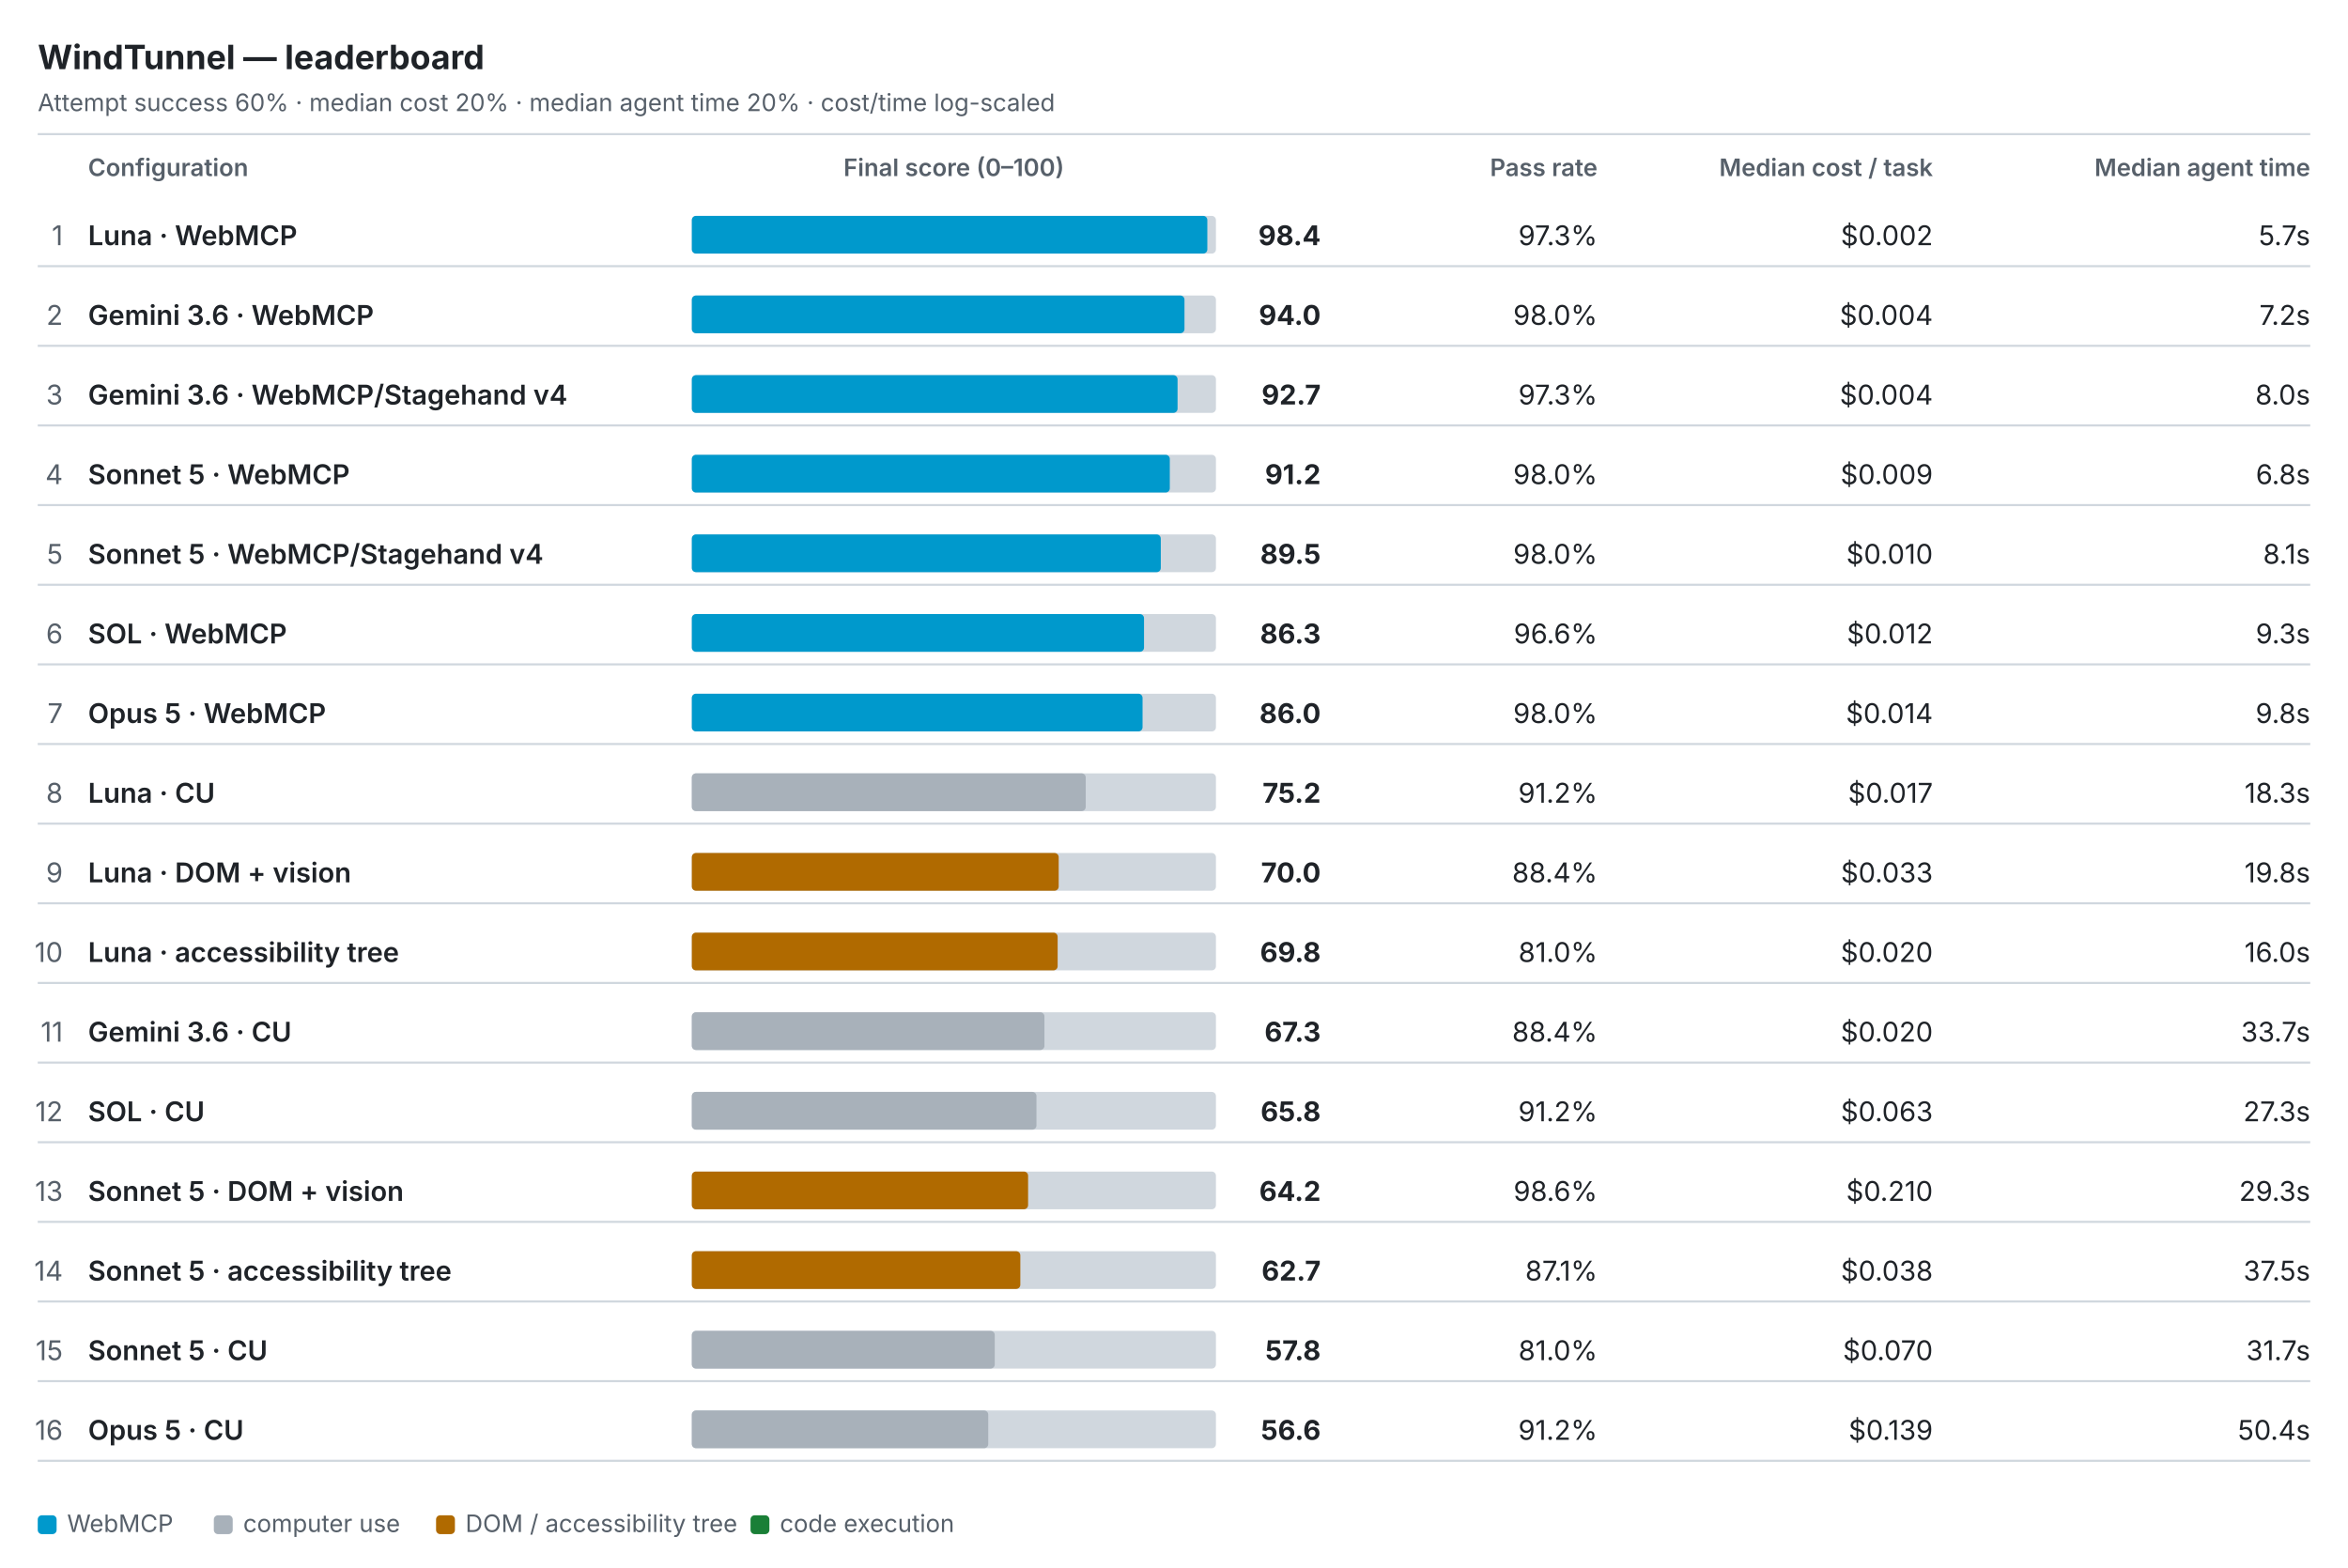
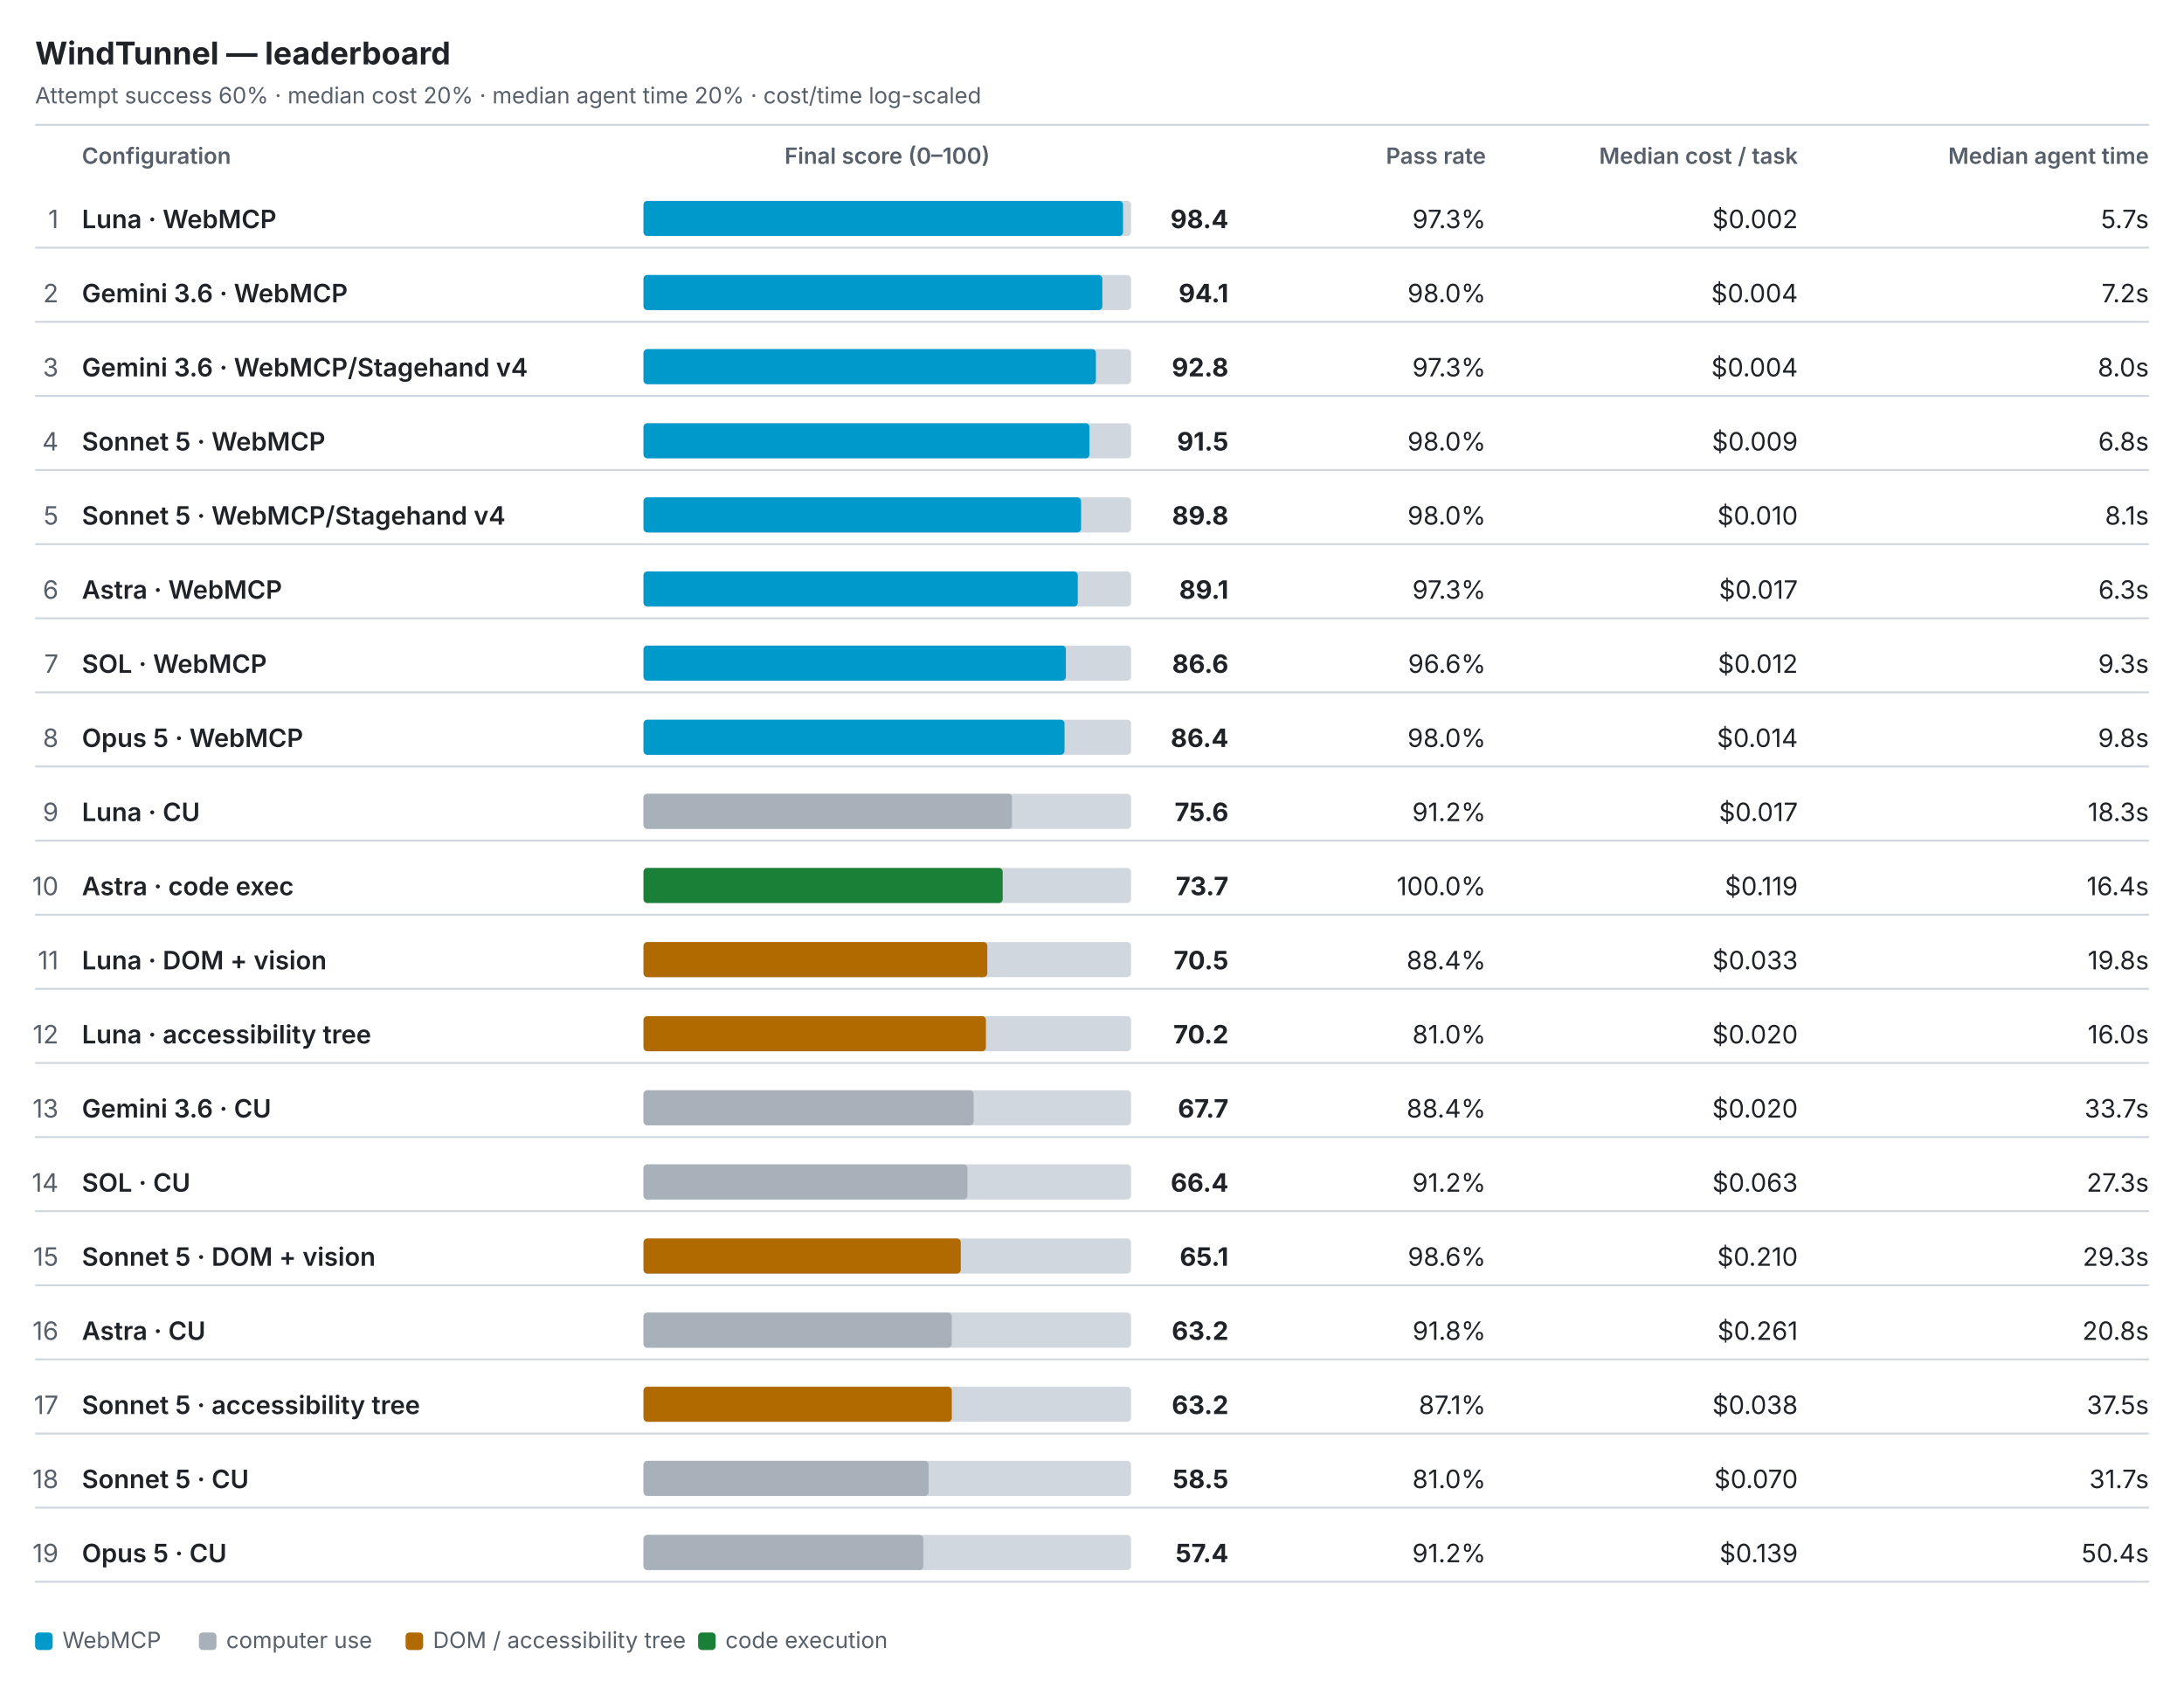
- <svg xmlns="http://www.w3.org/2000/svg" viewBox="0 0 1120 748" width="1120" height="748" font-family="system-ui,-apple-system,sans-serif" font-size="13">
+ <svg xmlns="http://www.w3.org/2000/svg" viewBox="0 0 1120 862" width="1120" height="862" font-family="system-ui,-apple-system,sans-serif" font-size="13">
  <text x="18" y="33" font-size="16" font-weight="650" fill="#1f2328">WindTunnel — leaderboard</text>
  <text x="18" y="53" font-size="11.5" fill="#57606a">Attempt success 60% · median cost 20% · median agent time 20% · cost/time log-scaled</text>
  <line x1="18" y1="64" x2="1102" y2="64" stroke="#d0d7de" stroke-width="1" />
  <text x="42" y="84" font-size="11.5" font-weight="600" fill="#57606a">Configuration</text>
  <text x="455" y="84" text-anchor="middle" font-size="11.5" font-weight="600" fill="#57606a">Final score (0–100)</text>
  <text x="762" y="84" text-anchor="end" font-size="11.5" font-weight="600" fill="#57606a">Pass rate</text>
  <text x="922" y="84" text-anchor="end" font-size="11.5" font-weight="600" fill="#57606a">Median cost / task</text>
  <text x="1102" y="84" text-anchor="end" font-size="11.5" font-weight="600" fill="#57606a">Median agent time</text>
  <line x1="18" y1="127" x2="1102" y2="127" stroke="#d0d7de" stroke-width="1" />
  <text x="30" y="117" text-anchor="end" fill="#57606a">1</text>
  <text x="42" y="117" font-weight="600" fill="#1f2328">Luna · WebMCP</text>
  <rect x="330" y="103" width="250" height="18" rx="2" fill="#d0d7de" />
  <rect x="330" y="103" width="245.9" height="18" rx="2" fill="#0099cc" />
  <text x="630" y="117" text-anchor="end" font-weight="700" fill="#1f2328">98.4</text>
  <text x="762" y="117" text-anchor="end" fill="#1f2328">97.3%</text>
  <text x="922" y="117" text-anchor="end" fill="#1f2328">$0.002</text>
  <text x="1102" y="117" text-anchor="end" fill="#1f2328">5.7s</text>
  <line x1="18" y1="165" x2="1102" y2="165" stroke="#d0d7de" stroke-width="1" />
  <text x="30" y="155" text-anchor="end" fill="#57606a">2</text>
  <text x="42" y="155" font-weight="600" fill="#1f2328">Gemini 3.6 · WebMCP</text>
  <rect x="330" y="141" width="250" height="18" rx="2" fill="#d0d7de" />
-   <rect x="330" y="141" width="235.0" height="18" rx="2" fill="#0099cc" />
-   <text x="630" y="155" text-anchor="end" font-weight="700" fill="#1f2328">94.0</text>
+   <rect x="330" y="141" width="235.3" height="18" rx="2" fill="#0099cc" />
+   <text x="630" y="155" text-anchor="end" font-weight="700" fill="#1f2328">94.1</text>
  <text x="762" y="155" text-anchor="end" fill="#1f2328">98.0%</text>
  <text x="922" y="155" text-anchor="end" fill="#1f2328">$0.004</text>
  <text x="1102" y="155" text-anchor="end" fill="#1f2328">7.2s</text>
  <line x1="18" y1="203" x2="1102" y2="203" stroke="#d0d7de" stroke-width="1" />
  <text x="30" y="193" text-anchor="end" fill="#57606a">3</text>
  <text x="42" y="193" font-weight="600" fill="#1f2328">Gemini 3.6 · WebMCP/Stagehand v4</text>
  <rect x="330" y="179" width="250" height="18" rx="2" fill="#d0d7de" />
-   <rect x="330" y="179" width="231.7" height="18" rx="2" fill="#0099cc" />
-   <text x="630" y="193" text-anchor="end" font-weight="700" fill="#1f2328">92.7</text>
+   <rect x="330" y="179" width="232.0" height="18" rx="2" fill="#0099cc" />
+   <text x="630" y="193" text-anchor="end" font-weight="700" fill="#1f2328">92.8</text>
  <text x="762" y="193" text-anchor="end" fill="#1f2328">97.3%</text>
  <text x="922" y="193" text-anchor="end" fill="#1f2328">$0.004</text>
  <text x="1102" y="193" text-anchor="end" fill="#1f2328">8.0s</text>
  <line x1="18" y1="241" x2="1102" y2="241" stroke="#d0d7de" stroke-width="1" />
  <text x="30" y="231" text-anchor="end" fill="#57606a">4</text>
  <text x="42" y="231" font-weight="600" fill="#1f2328">Sonnet 5 · WebMCP</text>
  <rect x="330" y="217" width="250" height="18" rx="2" fill="#d0d7de" />
-   <rect x="330" y="217" width="228.0" height="18" rx="2" fill="#0099cc" />
-   <text x="630" y="231" text-anchor="end" font-weight="700" fill="#1f2328">91.2</text>
+   <rect x="330" y="217" width="228.7" height="18" rx="2" fill="#0099cc" />
+   <text x="630" y="231" text-anchor="end" font-weight="700" fill="#1f2328">91.5</text>
  <text x="762" y="231" text-anchor="end" fill="#1f2328">98.0%</text>
  <text x="922" y="231" text-anchor="end" fill="#1f2328">$0.009</text>
  <text x="1102" y="231" text-anchor="end" fill="#1f2328">6.8s</text>
  <line x1="18" y1="279" x2="1102" y2="279" stroke="#d0d7de" stroke-width="1" />
  <text x="30" y="269" text-anchor="end" fill="#57606a">5</text>
  <text x="42" y="269" font-weight="600" fill="#1f2328">Sonnet 5 · WebMCP/Stagehand v4</text>
  <rect x="330" y="255" width="250" height="18" rx="2" fill="#d0d7de" />
-   <rect x="330" y="255" width="223.7" height="18" rx="2" fill="#0099cc" />
-   <text x="630" y="269" text-anchor="end" font-weight="700" fill="#1f2328">89.5</text>
+   <rect x="330" y="255" width="224.4" height="18" rx="2" fill="#0099cc" />
+   <text x="630" y="269" text-anchor="end" font-weight="700" fill="#1f2328">89.8</text>
  <text x="762" y="269" text-anchor="end" fill="#1f2328">98.0%</text>
  <text x="922" y="269" text-anchor="end" fill="#1f2328">$0.010</text>
  <text x="1102" y="269" text-anchor="end" fill="#1f2328">8.1s</text>
  <line x1="18" y1="317" x2="1102" y2="317" stroke="#d0d7de" stroke-width="1" />
  <text x="30" y="307" text-anchor="end" fill="#57606a">6</text>
-   <text x="42" y="307" font-weight="600" fill="#1f2328">SOL · WebMCP</text>
+   <text x="42" y="307" font-weight="600" fill="#1f2328">Astra · WebMCP</text>
  <rect x="330" y="293" width="250" height="18" rx="2" fill="#d0d7de" />
-   <rect x="330" y="293" width="215.7" height="18" rx="2" fill="#0099cc" />
-   <text x="630" y="307" text-anchor="end" font-weight="700" fill="#1f2328">86.3</text>
-   <text x="762" y="307" text-anchor="end" fill="#1f2328">96.6%</text>
-   <text x="922" y="307" text-anchor="end" fill="#1f2328">$0.012</text>
-   <text x="1102" y="307" text-anchor="end" fill="#1f2328">9.3s</text>
+   <rect x="330" y="293" width="222.7" height="18" rx="2" fill="#0099cc" />
+   <text x="630" y="307" text-anchor="end" font-weight="700" fill="#1f2328">89.1</text>
+   <text x="762" y="307" text-anchor="end" fill="#1f2328">97.3%</text>
+   <text x="922" y="307" text-anchor="end" fill="#1f2328">$0.017</text>
+   <text x="1102" y="307" text-anchor="end" fill="#1f2328">6.3s</text>
  <line x1="18" y1="355" x2="1102" y2="355" stroke="#d0d7de" stroke-width="1" />
  <text x="30" y="345" text-anchor="end" fill="#57606a">7</text>
-   <text x="42" y="345" font-weight="600" fill="#1f2328">Opus 5 · WebMCP</text>
+   <text x="42" y="345" font-weight="600" fill="#1f2328">SOL · WebMCP</text>
  <rect x="330" y="331" width="250" height="18" rx="2" fill="#d0d7de" />
-   <rect x="330" y="331" width="215.0" height="18" rx="2" fill="#0099cc" />
-   <text x="630" y="345" text-anchor="end" font-weight="700" fill="#1f2328">86.0</text>
-   <text x="762" y="345" text-anchor="end" fill="#1f2328">98.0%</text>
-   <text x="922" y="345" text-anchor="end" fill="#1f2328">$0.014</text>
-   <text x="1102" y="345" text-anchor="end" fill="#1f2328">9.8s</text>
+   <rect x="330" y="331" width="216.6" height="18" rx="2" fill="#0099cc" />
+   <text x="630" y="345" text-anchor="end" font-weight="700" fill="#1f2328">86.6</text>
+   <text x="762" y="345" text-anchor="end" fill="#1f2328">96.6%</text>
+   <text x="922" y="345" text-anchor="end" fill="#1f2328">$0.012</text>
+   <text x="1102" y="345" text-anchor="end" fill="#1f2328">9.3s</text>
  <line x1="18" y1="393" x2="1102" y2="393" stroke="#d0d7de" stroke-width="1" />
  <text x="30" y="383" text-anchor="end" fill="#57606a">8</text>
-   <text x="42" y="383" font-weight="600" fill="#1f2328">Luna · CU</text>
+   <text x="42" y="383" font-weight="600" fill="#1f2328">Opus 5 · WebMCP</text>
  <rect x="330" y="369" width="250" height="18" rx="2" fill="#d0d7de" />
-   <rect x="330" y="369" width="187.9" height="18" rx="2" fill="#a8b1ba" />
-   <text x="630" y="383" text-anchor="end" font-weight="700" fill="#1f2328">75.2</text>
-   <text x="762" y="383" text-anchor="end" fill="#1f2328">91.2%</text>
-   <text x="922" y="383" text-anchor="end" fill="#1f2328">$0.017</text>
-   <text x="1102" y="383" text-anchor="end" fill="#1f2328">18.3s</text>
+   <rect x="330" y="369" width="215.9" height="18" rx="2" fill="#0099cc" />
+   <text x="630" y="383" text-anchor="end" font-weight="700" fill="#1f2328">86.4</text>
+   <text x="762" y="383" text-anchor="end" fill="#1f2328">98.0%</text>
+   <text x="922" y="383" text-anchor="end" fill="#1f2328">$0.014</text>
+   <text x="1102" y="383" text-anchor="end" fill="#1f2328">9.8s</text>
  <line x1="18" y1="431" x2="1102" y2="431" stroke="#d0d7de" stroke-width="1" />
  <text x="30" y="421" text-anchor="end" fill="#57606a">9</text>
-   <text x="42" y="421" font-weight="600" fill="#1f2328">Luna · DOM + vision</text>
+   <text x="42" y="421" font-weight="600" fill="#1f2328">Luna · CU</text>
  <rect x="330" y="407" width="250" height="18" rx="2" fill="#d0d7de" />
-   <rect x="330" y="407" width="175.0" height="18" rx="2" fill="#b06a00" />
-   <text x="630" y="421" text-anchor="end" font-weight="700" fill="#1f2328">70.0</text>
-   <text x="762" y="421" text-anchor="end" fill="#1f2328">88.4%</text>
-   <text x="922" y="421" text-anchor="end" fill="#1f2328">$0.033</text>
-   <text x="1102" y="421" text-anchor="end" fill="#1f2328">19.8s</text>
+   <rect x="330" y="407" width="189.0" height="18" rx="2" fill="#a8b1ba" />
+   <text x="630" y="421" text-anchor="end" font-weight="700" fill="#1f2328">75.6</text>
+   <text x="762" y="421" text-anchor="end" fill="#1f2328">91.2%</text>
+   <text x="922" y="421" text-anchor="end" fill="#1f2328">$0.017</text>
+   <text x="1102" y="421" text-anchor="end" fill="#1f2328">18.3s</text>
  <line x1="18" y1="469" x2="1102" y2="469" stroke="#d0d7de" stroke-width="1" />
  <text x="30" y="459" text-anchor="end" fill="#57606a">10</text>
-   <text x="42" y="459" font-weight="600" fill="#1f2328">Luna · accessibility tree</text>
+   <text x="42" y="459" font-weight="600" fill="#1f2328">Astra · code exec</text>
  <rect x="330" y="445" width="250" height="18" rx="2" fill="#d0d7de" />
-   <rect x="330" y="445" width="174.5" height="18" rx="2" fill="#b06a00" />
-   <text x="630" y="459" text-anchor="end" font-weight="700" fill="#1f2328">69.8</text>
-   <text x="762" y="459" text-anchor="end" fill="#1f2328">81.0%</text>
-   <text x="922" y="459" text-anchor="end" fill="#1f2328">$0.020</text>
-   <text x="1102" y="459" text-anchor="end" fill="#1f2328">16.0s</text>
+   <rect x="330" y="445" width="184.2" height="18" rx="2" fill="#1a7f37" />
+   <text x="630" y="459" text-anchor="end" font-weight="700" fill="#1f2328">73.7</text>
+   <text x="762" y="459" text-anchor="end" fill="#1f2328">100.0%</text>
+   <text x="922" y="459" text-anchor="end" fill="#1f2328">$0.119</text>
+   <text x="1102" y="459" text-anchor="end" fill="#1f2328">16.4s</text>
  <line x1="18" y1="507" x2="1102" y2="507" stroke="#d0d7de" stroke-width="1" />
  <text x="30" y="497" text-anchor="end" fill="#57606a">11</text>
-   <text x="42" y="497" font-weight="600" fill="#1f2328">Gemini 3.6 · CU</text>
+   <text x="42" y="497" font-weight="600" fill="#1f2328">Luna · DOM + vision</text>
  <rect x="330" y="483" width="250" height="18" rx="2" fill="#d0d7de" />
-   <rect x="330" y="483" width="168.2" height="18" rx="2" fill="#a8b1ba" />
-   <text x="630" y="497" text-anchor="end" font-weight="700" fill="#1f2328">67.3</text>
+   <rect x="330" y="483" width="176.3" height="18" rx="2" fill="#b06a00" />
+   <text x="630" y="497" text-anchor="end" font-weight="700" fill="#1f2328">70.5</text>
  <text x="762" y="497" text-anchor="end" fill="#1f2328">88.4%</text>
-   <text x="922" y="497" text-anchor="end" fill="#1f2328">$0.020</text>
-   <text x="1102" y="497" text-anchor="end" fill="#1f2328">33.7s</text>
+   <text x="922" y="497" text-anchor="end" fill="#1f2328">$0.033</text>
+   <text x="1102" y="497" text-anchor="end" fill="#1f2328">19.8s</text>
  <line x1="18" y1="545" x2="1102" y2="545" stroke="#d0d7de" stroke-width="1" />
  <text x="30" y="535" text-anchor="end" fill="#57606a">12</text>
-   <text x="42" y="535" font-weight="600" fill="#1f2328">SOL · CU</text>
+   <text x="42" y="535" font-weight="600" fill="#1f2328">Luna · accessibility tree</text>
  <rect x="330" y="521" width="250" height="18" rx="2" fill="#d0d7de" />
-   <rect x="330" y="521" width="164.4" height="18" rx="2" fill="#a8b1ba" />
-   <text x="630" y="535" text-anchor="end" font-weight="700" fill="#1f2328">65.8</text>
-   <text x="762" y="535" text-anchor="end" fill="#1f2328">91.2%</text>
-   <text x="922" y="535" text-anchor="end" fill="#1f2328">$0.063</text>
-   <text x="1102" y="535" text-anchor="end" fill="#1f2328">27.3s</text>
+   <rect x="330" y="521" width="175.6" height="18" rx="2" fill="#b06a00" />
+   <text x="630" y="535" text-anchor="end" font-weight="700" fill="#1f2328">70.2</text>
+   <text x="762" y="535" text-anchor="end" fill="#1f2328">81.0%</text>
+   <text x="922" y="535" text-anchor="end" fill="#1f2328">$0.020</text>
+   <text x="1102" y="535" text-anchor="end" fill="#1f2328">16.0s</text>
  <line x1="18" y1="583" x2="1102" y2="583" stroke="#d0d7de" stroke-width="1" />
  <text x="30" y="573" text-anchor="end" fill="#57606a">13</text>
-   <text x="42" y="573" font-weight="600" fill="#1f2328">Sonnet 5 · DOM + vision</text>
+   <text x="42" y="573" font-weight="600" fill="#1f2328">Gemini 3.6 · CU</text>
  <rect x="330" y="559" width="250" height="18" rx="2" fill="#d0d7de" />
-   <rect x="330" y="559" width="160.4" height="18" rx="2" fill="#b06a00" />
-   <text x="630" y="573" text-anchor="end" font-weight="700" fill="#1f2328">64.2</text>
-   <text x="762" y="573" text-anchor="end" fill="#1f2328">98.6%</text>
-   <text x="922" y="573" text-anchor="end" fill="#1f2328">$0.210</text>
-   <text x="1102" y="573" text-anchor="end" fill="#1f2328">29.3s</text>
+   <rect x="330" y="559" width="169.3" height="18" rx="2" fill="#a8b1ba" />
+   <text x="630" y="573" text-anchor="end" font-weight="700" fill="#1f2328">67.7</text>
+   <text x="762" y="573" text-anchor="end" fill="#1f2328">88.4%</text>
+   <text x="922" y="573" text-anchor="end" fill="#1f2328">$0.020</text>
+   <text x="1102" y="573" text-anchor="end" fill="#1f2328">33.7s</text>
  <line x1="18" y1="621" x2="1102" y2="621" stroke="#d0d7de" stroke-width="1" />
  <text x="30" y="611" text-anchor="end" fill="#57606a">14</text>
-   <text x="42" y="611" font-weight="600" fill="#1f2328">Sonnet 5 · accessibility tree</text>
+   <text x="42" y="611" font-weight="600" fill="#1f2328">SOL · CU</text>
  <rect x="330" y="597" width="250" height="18" rx="2" fill="#d0d7de" />
-   <rect x="330" y="597" width="156.7" height="18" rx="2" fill="#b06a00" />
-   <text x="630" y="611" text-anchor="end" font-weight="700" fill="#1f2328">62.7</text>
-   <text x="762" y="611" text-anchor="end" fill="#1f2328">87.1%</text>
-   <text x="922" y="611" text-anchor="end" fill="#1f2328">$0.038</text>
-   <text x="1102" y="611" text-anchor="end" fill="#1f2328">37.5s</text>
+   <rect x="330" y="597" width="166.1" height="18" rx="2" fill="#a8b1ba" />
+   <text x="630" y="611" text-anchor="end" font-weight="700" fill="#1f2328">66.4</text>
+   <text x="762" y="611" text-anchor="end" fill="#1f2328">91.2%</text>
+   <text x="922" y="611" text-anchor="end" fill="#1f2328">$0.063</text>
+   <text x="1102" y="611" text-anchor="end" fill="#1f2328">27.3s</text>
  <line x1="18" y1="659" x2="1102" y2="659" stroke="#d0d7de" stroke-width="1" />
  <text x="30" y="649" text-anchor="end" fill="#57606a">15</text>
-   <text x="42" y="649" font-weight="600" fill="#1f2328">Sonnet 5 · CU</text>
+   <text x="42" y="649" font-weight="600" fill="#1f2328">Sonnet 5 · DOM + vision</text>
  <rect x="330" y="635" width="250" height="18" rx="2" fill="#d0d7de" />
-   <rect x="330" y="635" width="144.5" height="18" rx="2" fill="#a8b1ba" />
-   <text x="630" y="649" text-anchor="end" font-weight="700" fill="#1f2328">57.8</text>
-   <text x="762" y="649" text-anchor="end" fill="#1f2328">81.0%</text>
-   <text x="922" y="649" text-anchor="end" fill="#1f2328">$0.070</text>
-   <text x="1102" y="649" text-anchor="end" fill="#1f2328">31.7s</text>
+   <rect x="330" y="635" width="162.7" height="18" rx="2" fill="#b06a00" />
+   <text x="630" y="649" text-anchor="end" font-weight="700" fill="#1f2328">65.1</text>
+   <text x="762" y="649" text-anchor="end" fill="#1f2328">98.6%</text>
+   <text x="922" y="649" text-anchor="end" fill="#1f2328">$0.210</text>
+   <text x="1102" y="649" text-anchor="end" fill="#1f2328">29.3s</text>
  <line x1="18" y1="697" x2="1102" y2="697" stroke="#d0d7de" stroke-width="1" />
  <text x="30" y="687" text-anchor="end" fill="#57606a">16</text>
-   <text x="42" y="687" font-weight="600" fill="#1f2328">Opus 5 · CU</text>
+   <text x="42" y="687" font-weight="600" fill="#1f2328">Astra · CU</text>
  <rect x="330" y="673" width="250" height="18" rx="2" fill="#d0d7de" />
-   <rect x="330" y="673" width="141.4" height="18" rx="2" fill="#a8b1ba" />
-   <text x="630" y="687" text-anchor="end" font-weight="700" fill="#1f2328">56.6</text>
-   <text x="762" y="687" text-anchor="end" fill="#1f2328">91.2%</text>
-   <text x="922" y="687" text-anchor="end" fill="#1f2328">$0.139</text>
-   <text x="1102" y="687" text-anchor="end" fill="#1f2328">50.4s</text>
-   <rect x="18" y="723" width="9" height="9" rx="2" fill="#0099cc" />
-   <text x="32" y="731" font-size="11.5" fill="#57606a">WebMCP</text>
-   <rect x="102" y="723" width="9" height="9" rx="2" fill="#a8b1ba" />
-   <text x="116" y="731" font-size="11.5" fill="#57606a">computer use</text>
-   <rect x="208" y="723" width="9" height="9" rx="2" fill="#b06a00" />
-   <text x="222" y="731" font-size="11.5" fill="#57606a">DOM / accessibility tree</text>
-   <rect x="358" y="723" width="9" height="9" rx="2" fill="#1a7f37" />
-   <text x="372" y="731" font-size="11.5" fill="#57606a">code execution</text>
+   <rect x="330" y="673" width="158.1" height="18" rx="2" fill="#a8b1ba" />
+   <text x="630" y="687" text-anchor="end" font-weight="700" fill="#1f2328">63.2</text>
+   <text x="762" y="687" text-anchor="end" fill="#1f2328">91.8%</text>
+   <text x="922" y="687" text-anchor="end" fill="#1f2328">$0.261</text>
+   <text x="1102" y="687" text-anchor="end" fill="#1f2328">20.8s</text>
+   <line x1="18" y1="735" x2="1102" y2="735" stroke="#d0d7de" stroke-width="1" />
+   <text x="30" y="725" text-anchor="end" fill="#57606a">17</text>
+   <text x="42" y="725" font-weight="600" fill="#1f2328">Sonnet 5 · accessibility tree</text>
+   <rect x="330" y="711" width="250" height="18" rx="2" fill="#d0d7de" />
+   <rect x="330" y="711" width="158.1" height="18" rx="2" fill="#b06a00" />
+   <text x="630" y="725" text-anchor="end" font-weight="700" fill="#1f2328">63.2</text>
+   <text x="762" y="725" text-anchor="end" fill="#1f2328">87.1%</text>
+   <text x="922" y="725" text-anchor="end" fill="#1f2328">$0.038</text>
+   <text x="1102" y="725" text-anchor="end" fill="#1f2328">37.5s</text>
+   <line x1="18" y1="773" x2="1102" y2="773" stroke="#d0d7de" stroke-width="1" />
+   <text x="30" y="763" text-anchor="end" fill="#57606a">18</text>
+   <text x="42" y="763" font-weight="600" fill="#1f2328">Sonnet 5 · CU</text>
+   <rect x="330" y="749" width="250" height="18" rx="2" fill="#d0d7de" />
+   <rect x="330" y="749" width="146.2" height="18" rx="2" fill="#a8b1ba" />
+   <text x="630" y="763" text-anchor="end" font-weight="700" fill="#1f2328">58.5</text>
+   <text x="762" y="763" text-anchor="end" fill="#1f2328">81.0%</text>
+   <text x="922" y="763" text-anchor="end" fill="#1f2328">$0.070</text>
+   <text x="1102" y="763" text-anchor="end" fill="#1f2328">31.7s</text>
+   <line x1="18" y1="811" x2="1102" y2="811" stroke="#d0d7de" stroke-width="1" />
+   <text x="30" y="801" text-anchor="end" fill="#57606a">19</text>
+   <text x="42" y="801" font-weight="600" fill="#1f2328">Opus 5 · CU</text>
+   <rect x="330" y="787" width="250" height="18" rx="2" fill="#d0d7de" />
+   <rect x="330" y="787" width="143.5" height="18" rx="2" fill="#a8b1ba" />
+   <text x="630" y="801" text-anchor="end" font-weight="700" fill="#1f2328">57.4</text>
+   <text x="762" y="801" text-anchor="end" fill="#1f2328">91.2%</text>
+   <text x="922" y="801" text-anchor="end" fill="#1f2328">$0.139</text>
+   <text x="1102" y="801" text-anchor="end" fill="#1f2328">50.4s</text>
+   <rect x="18" y="837" width="9" height="9" rx="2" fill="#0099cc" />
+   <text x="32" y="845" font-size="11.5" fill="#57606a">WebMCP</text>
+   <rect x="102" y="837" width="9" height="9" rx="2" fill="#a8b1ba" />
+   <text x="116" y="845" font-size="11.5" fill="#57606a">computer use</text>
+   <rect x="208" y="837" width="9" height="9" rx="2" fill="#b06a00" />
+   <text x="222" y="845" font-size="11.5" fill="#57606a">DOM / accessibility tree</text>
+   <rect x="358" y="837" width="9" height="9" rx="2" fill="#1a7f37" />
+   <text x="372" y="845" font-size="11.5" fill="#57606a">code execution</text>
</svg>
